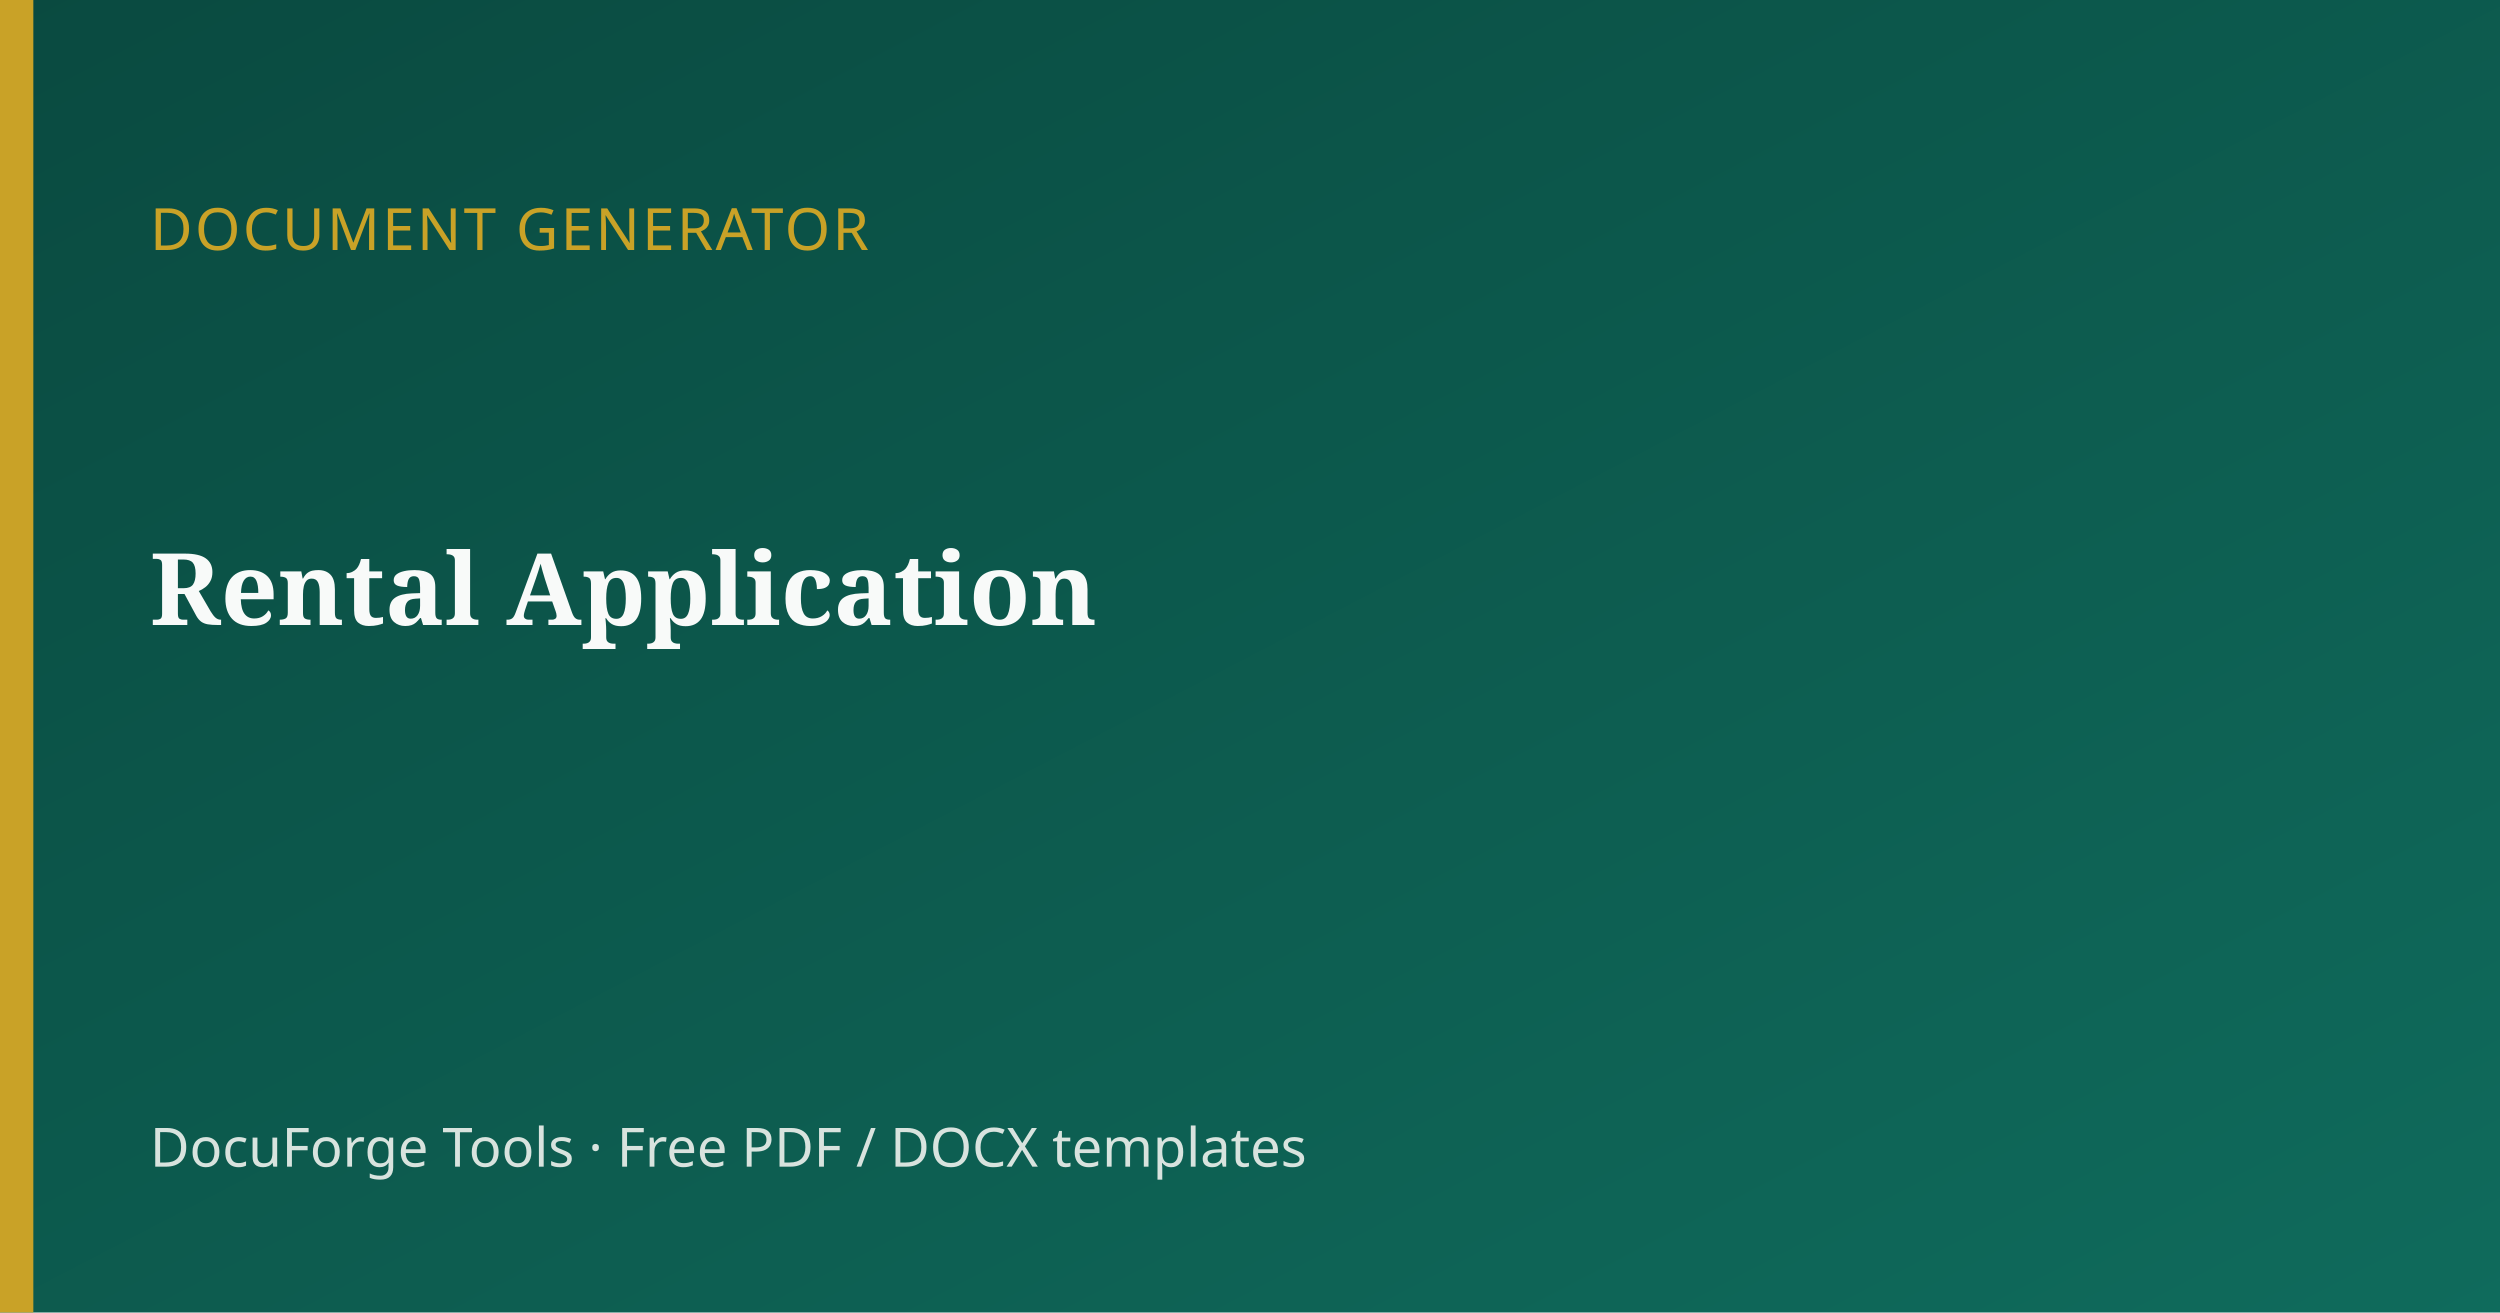
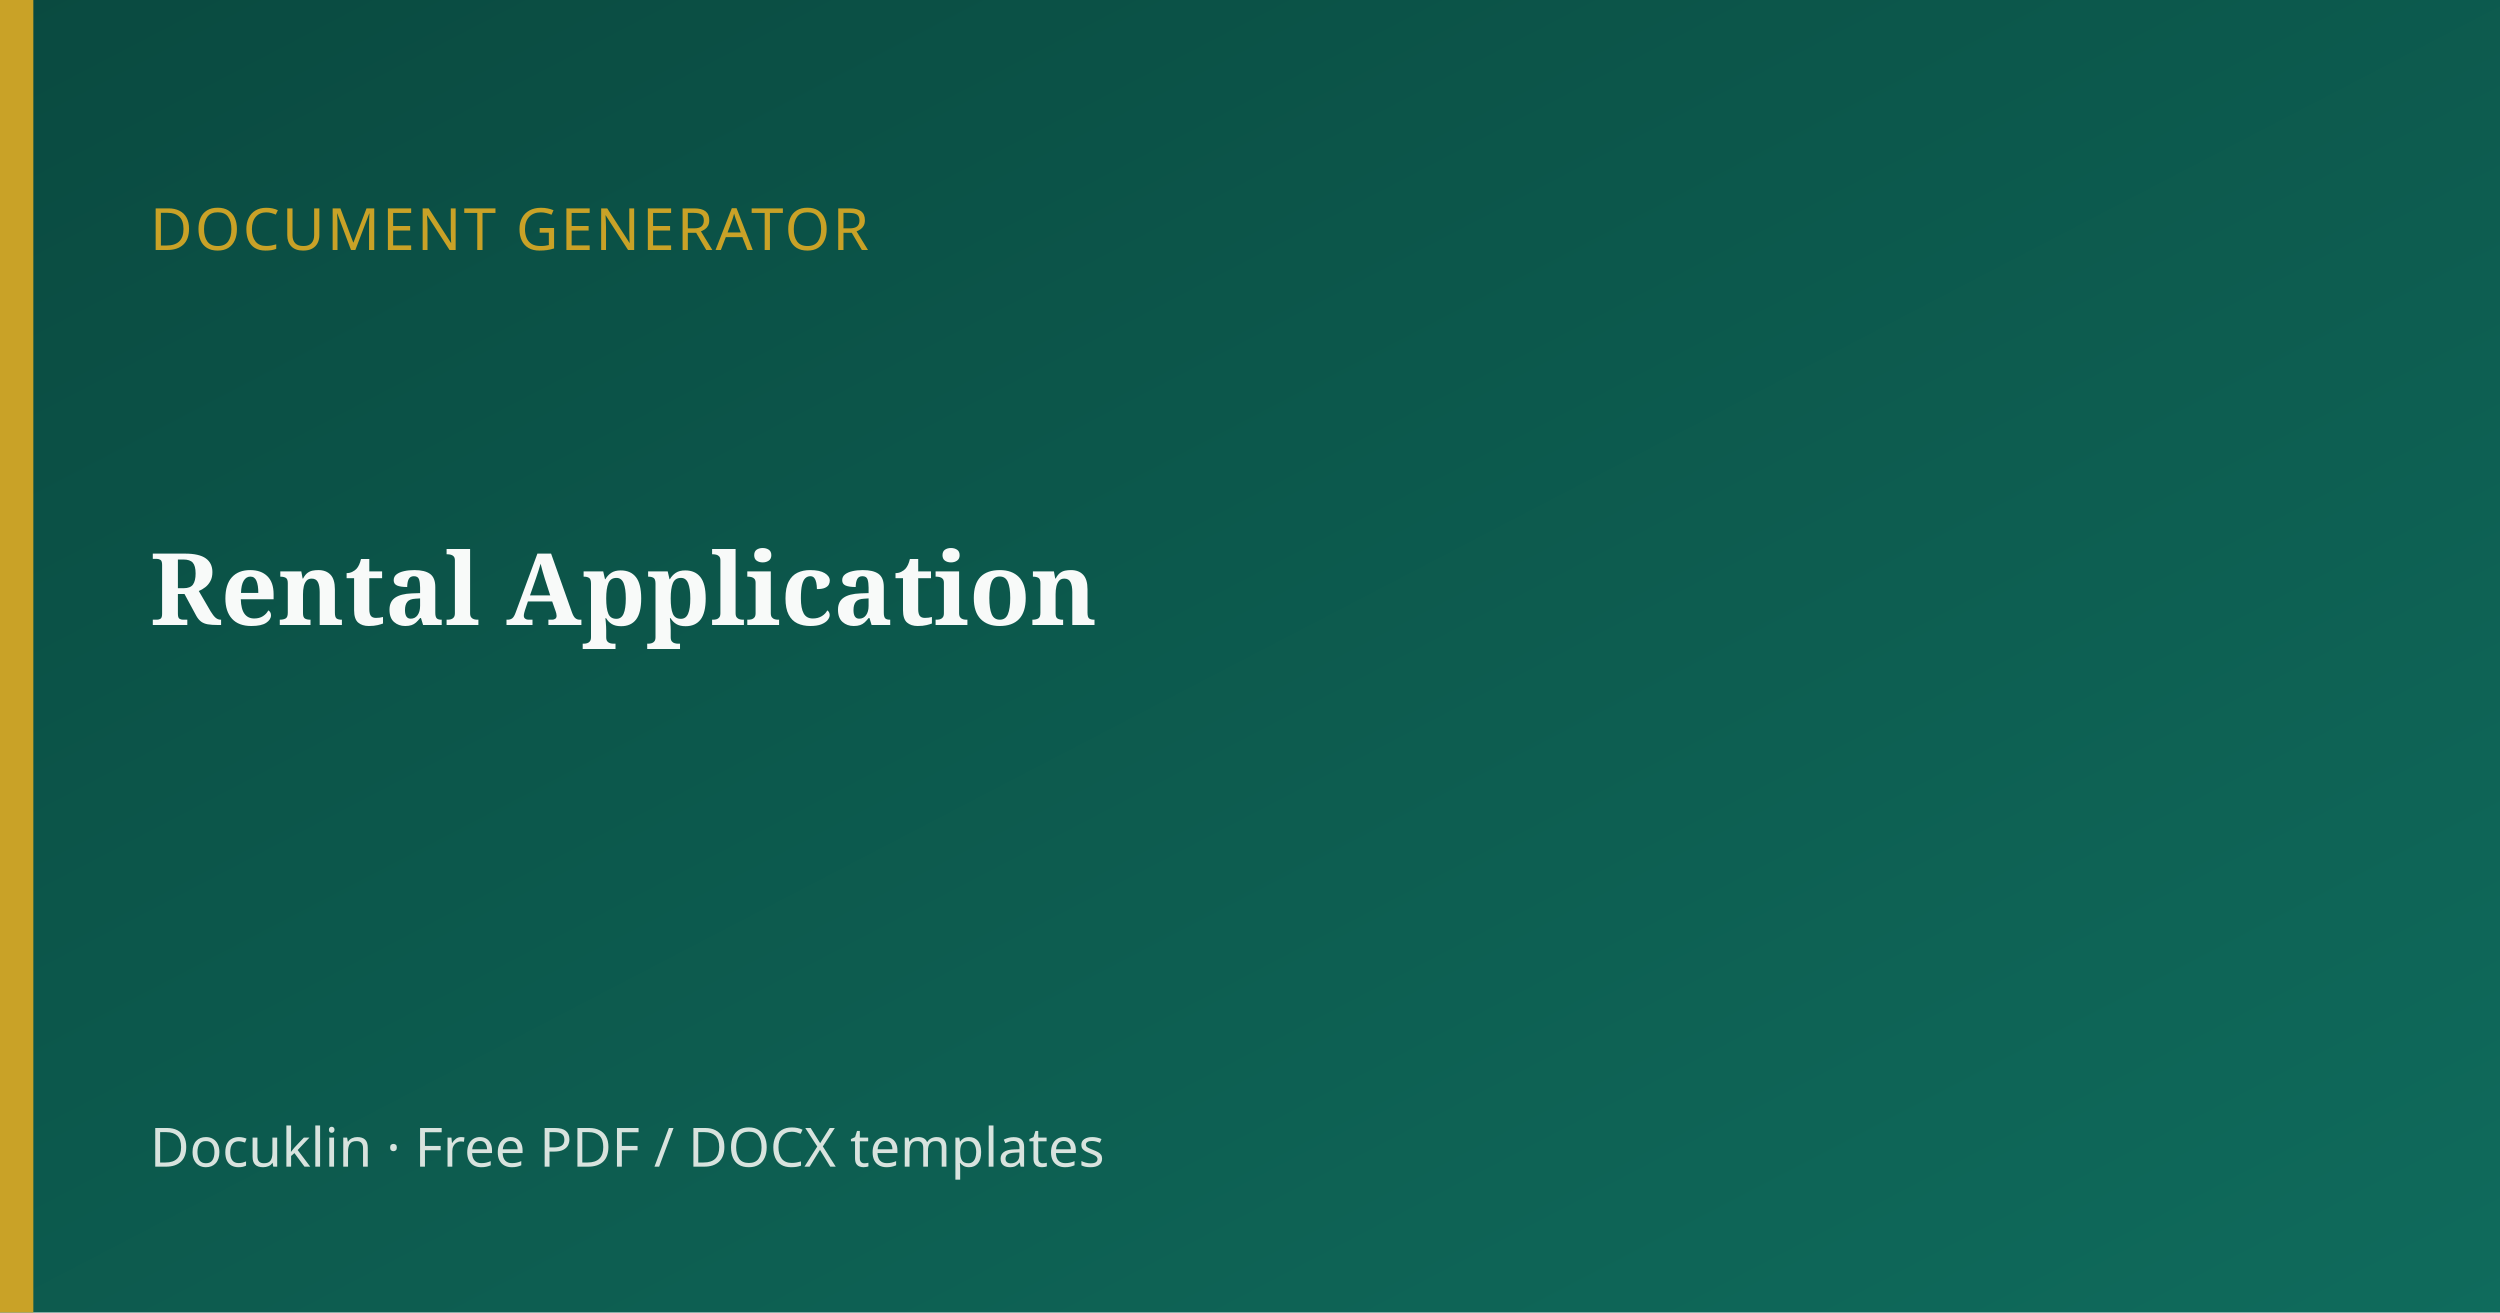
<svg xmlns="http://www.w3.org/2000/svg" width="1200" height="630" viewBox="0 0 1200 630" role="img">
  <defs>
    <linearGradient id="bg" x1="0" y1="0" x2="1" y2="1">
      <stop offset="0%" stop-color="#0a4a40" />
      <stop offset="100%" stop-color="#0f6b5c" />
    </linearGradient>
  </defs>
  <rect width="1200" height="630" fill="url(#bg)" />
  <rect x="0" y="0" width="16" height="630" fill="#c9a227" />
  <text x="72" y="120" fill="#c9a227" font-family="system-ui,sans-serif" font-size="28" letter-spacing="0.04em">DOCUMENT GENERATOR</text>
  <text x="72" y="300" fill="#f8faf9" font-family="Georgia, serif" font-size="48" font-weight="700">Rental Application</text>
-   <text x="72" y="560" fill="#d8e3de" font-family="system-ui,sans-serif" font-size="26">DocuForge Tools · Free PDF / DOCX templates</text>
+   <text x="72" y="560" fill="#d8e3de" font-family="system-ui,sans-serif" font-size="26">Docuklin · Free PDF / DOCX templates</text>
</svg>
